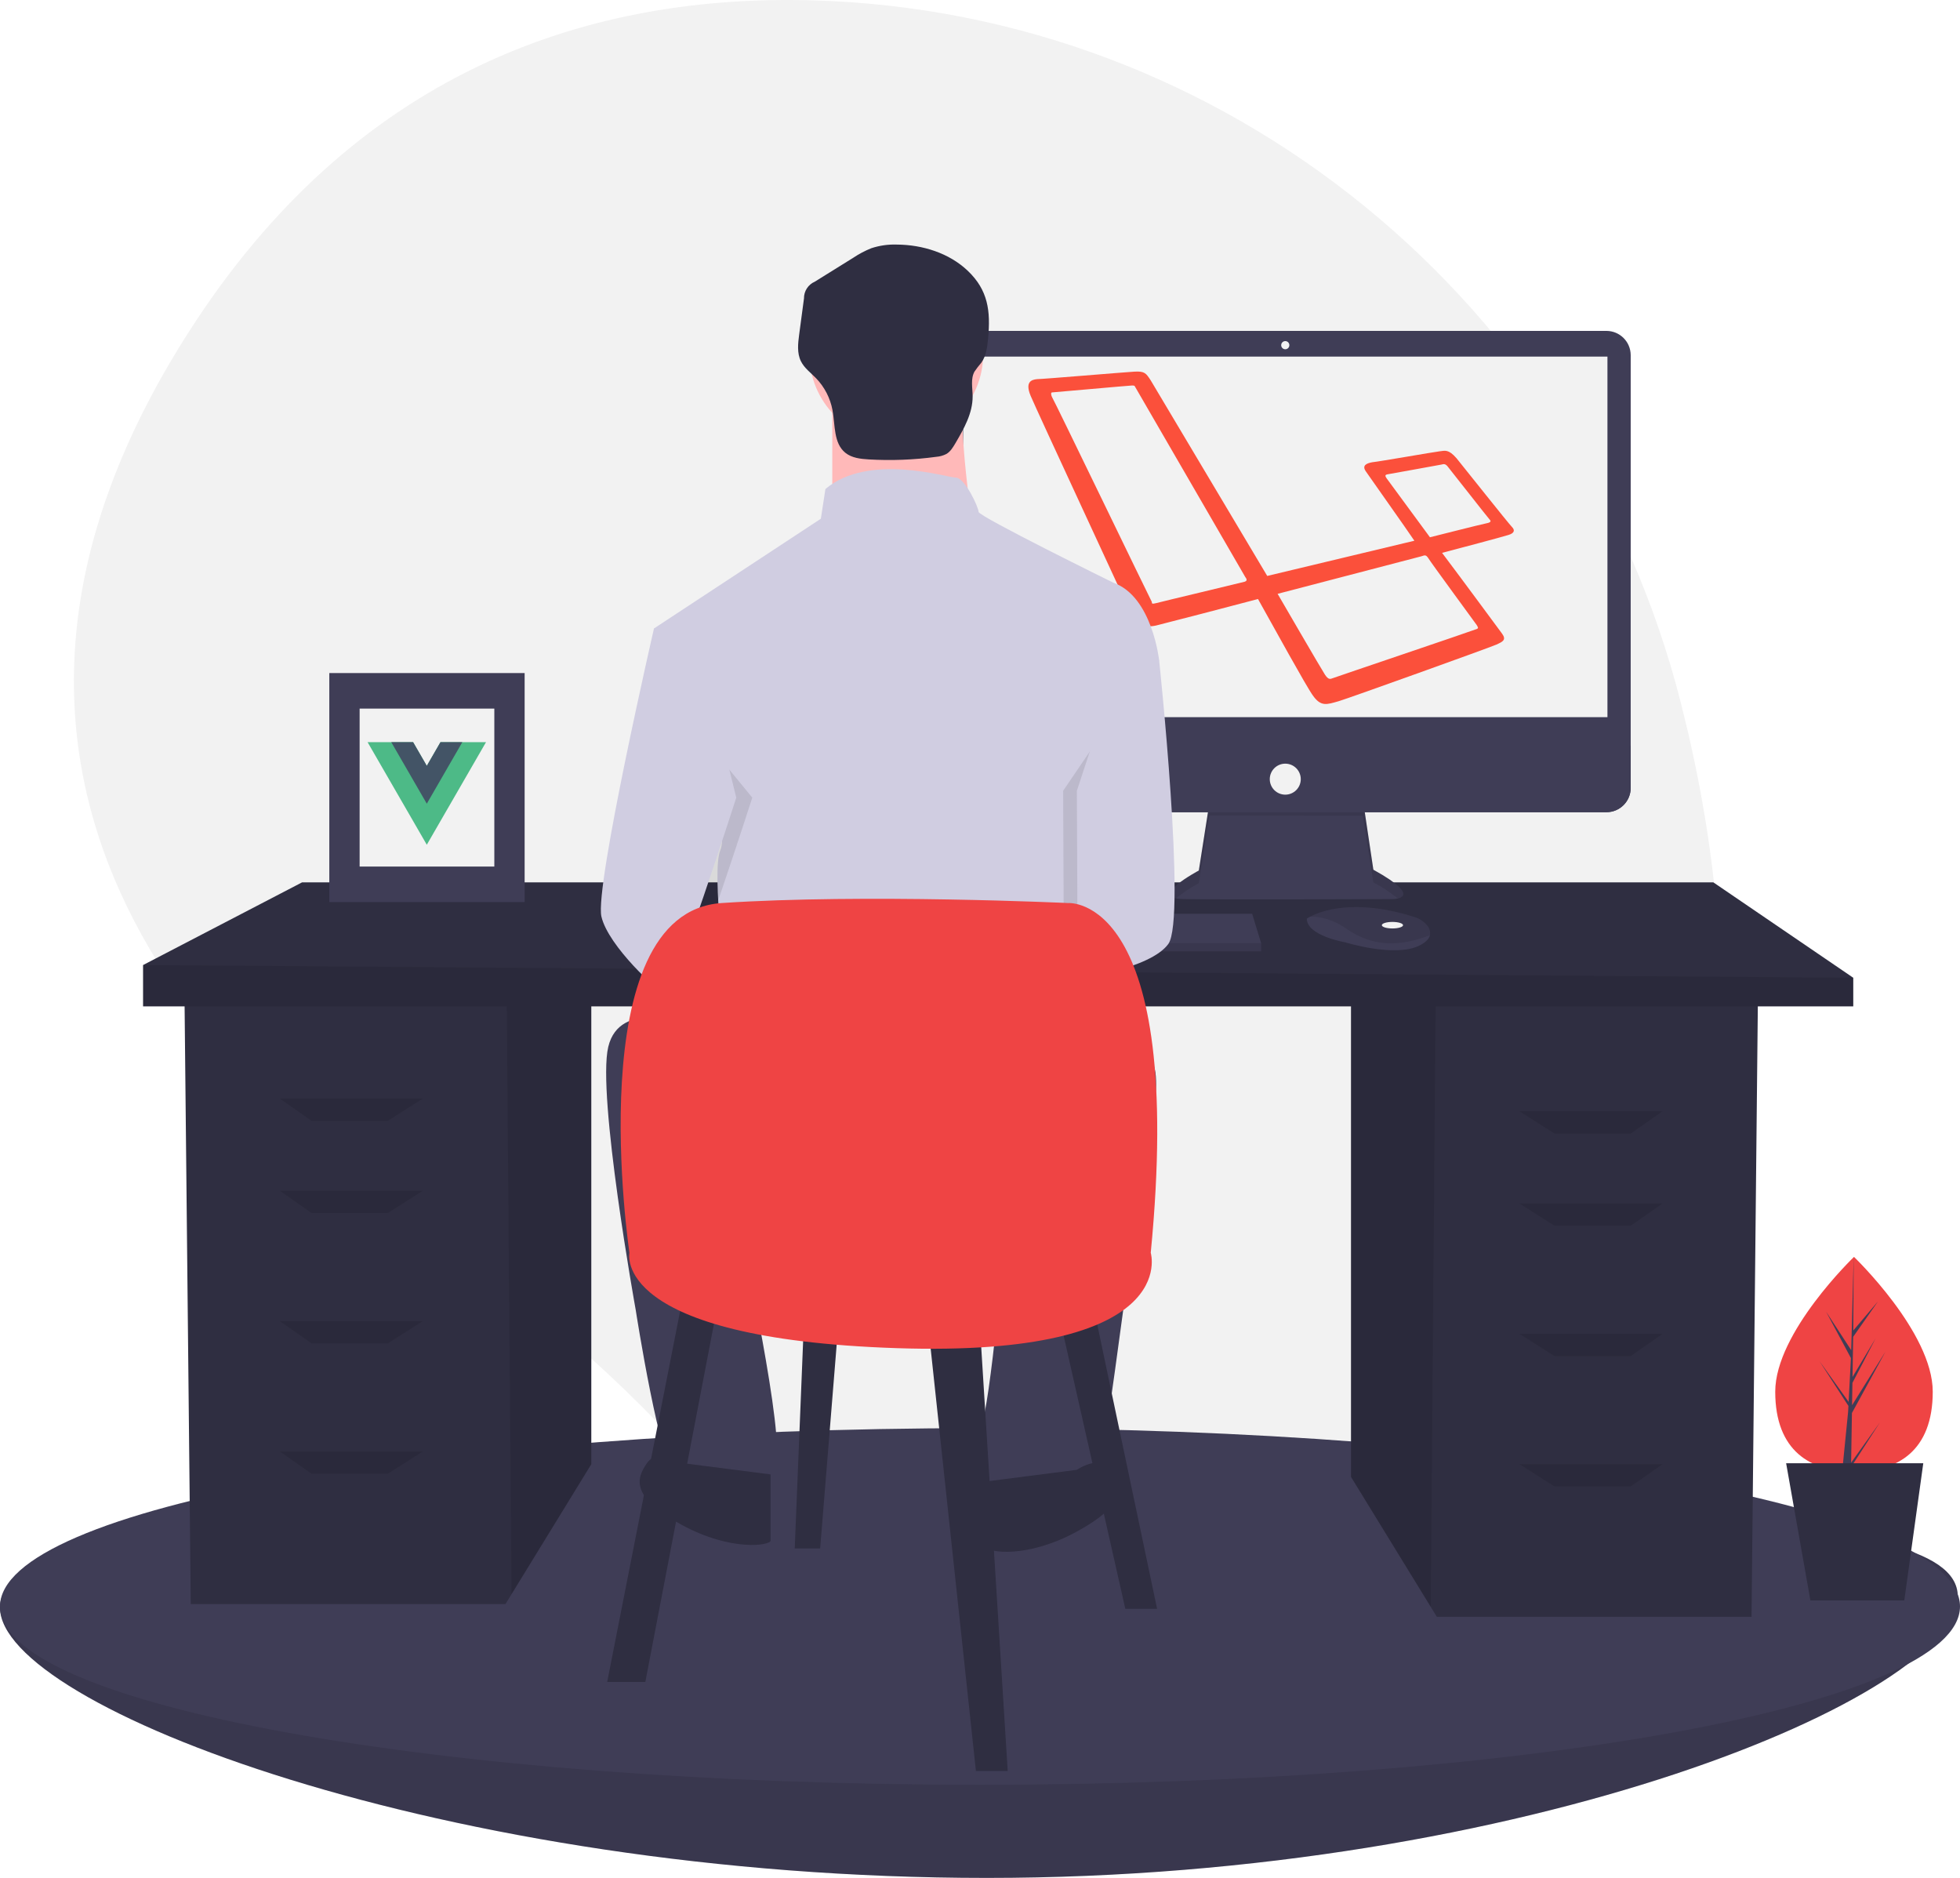
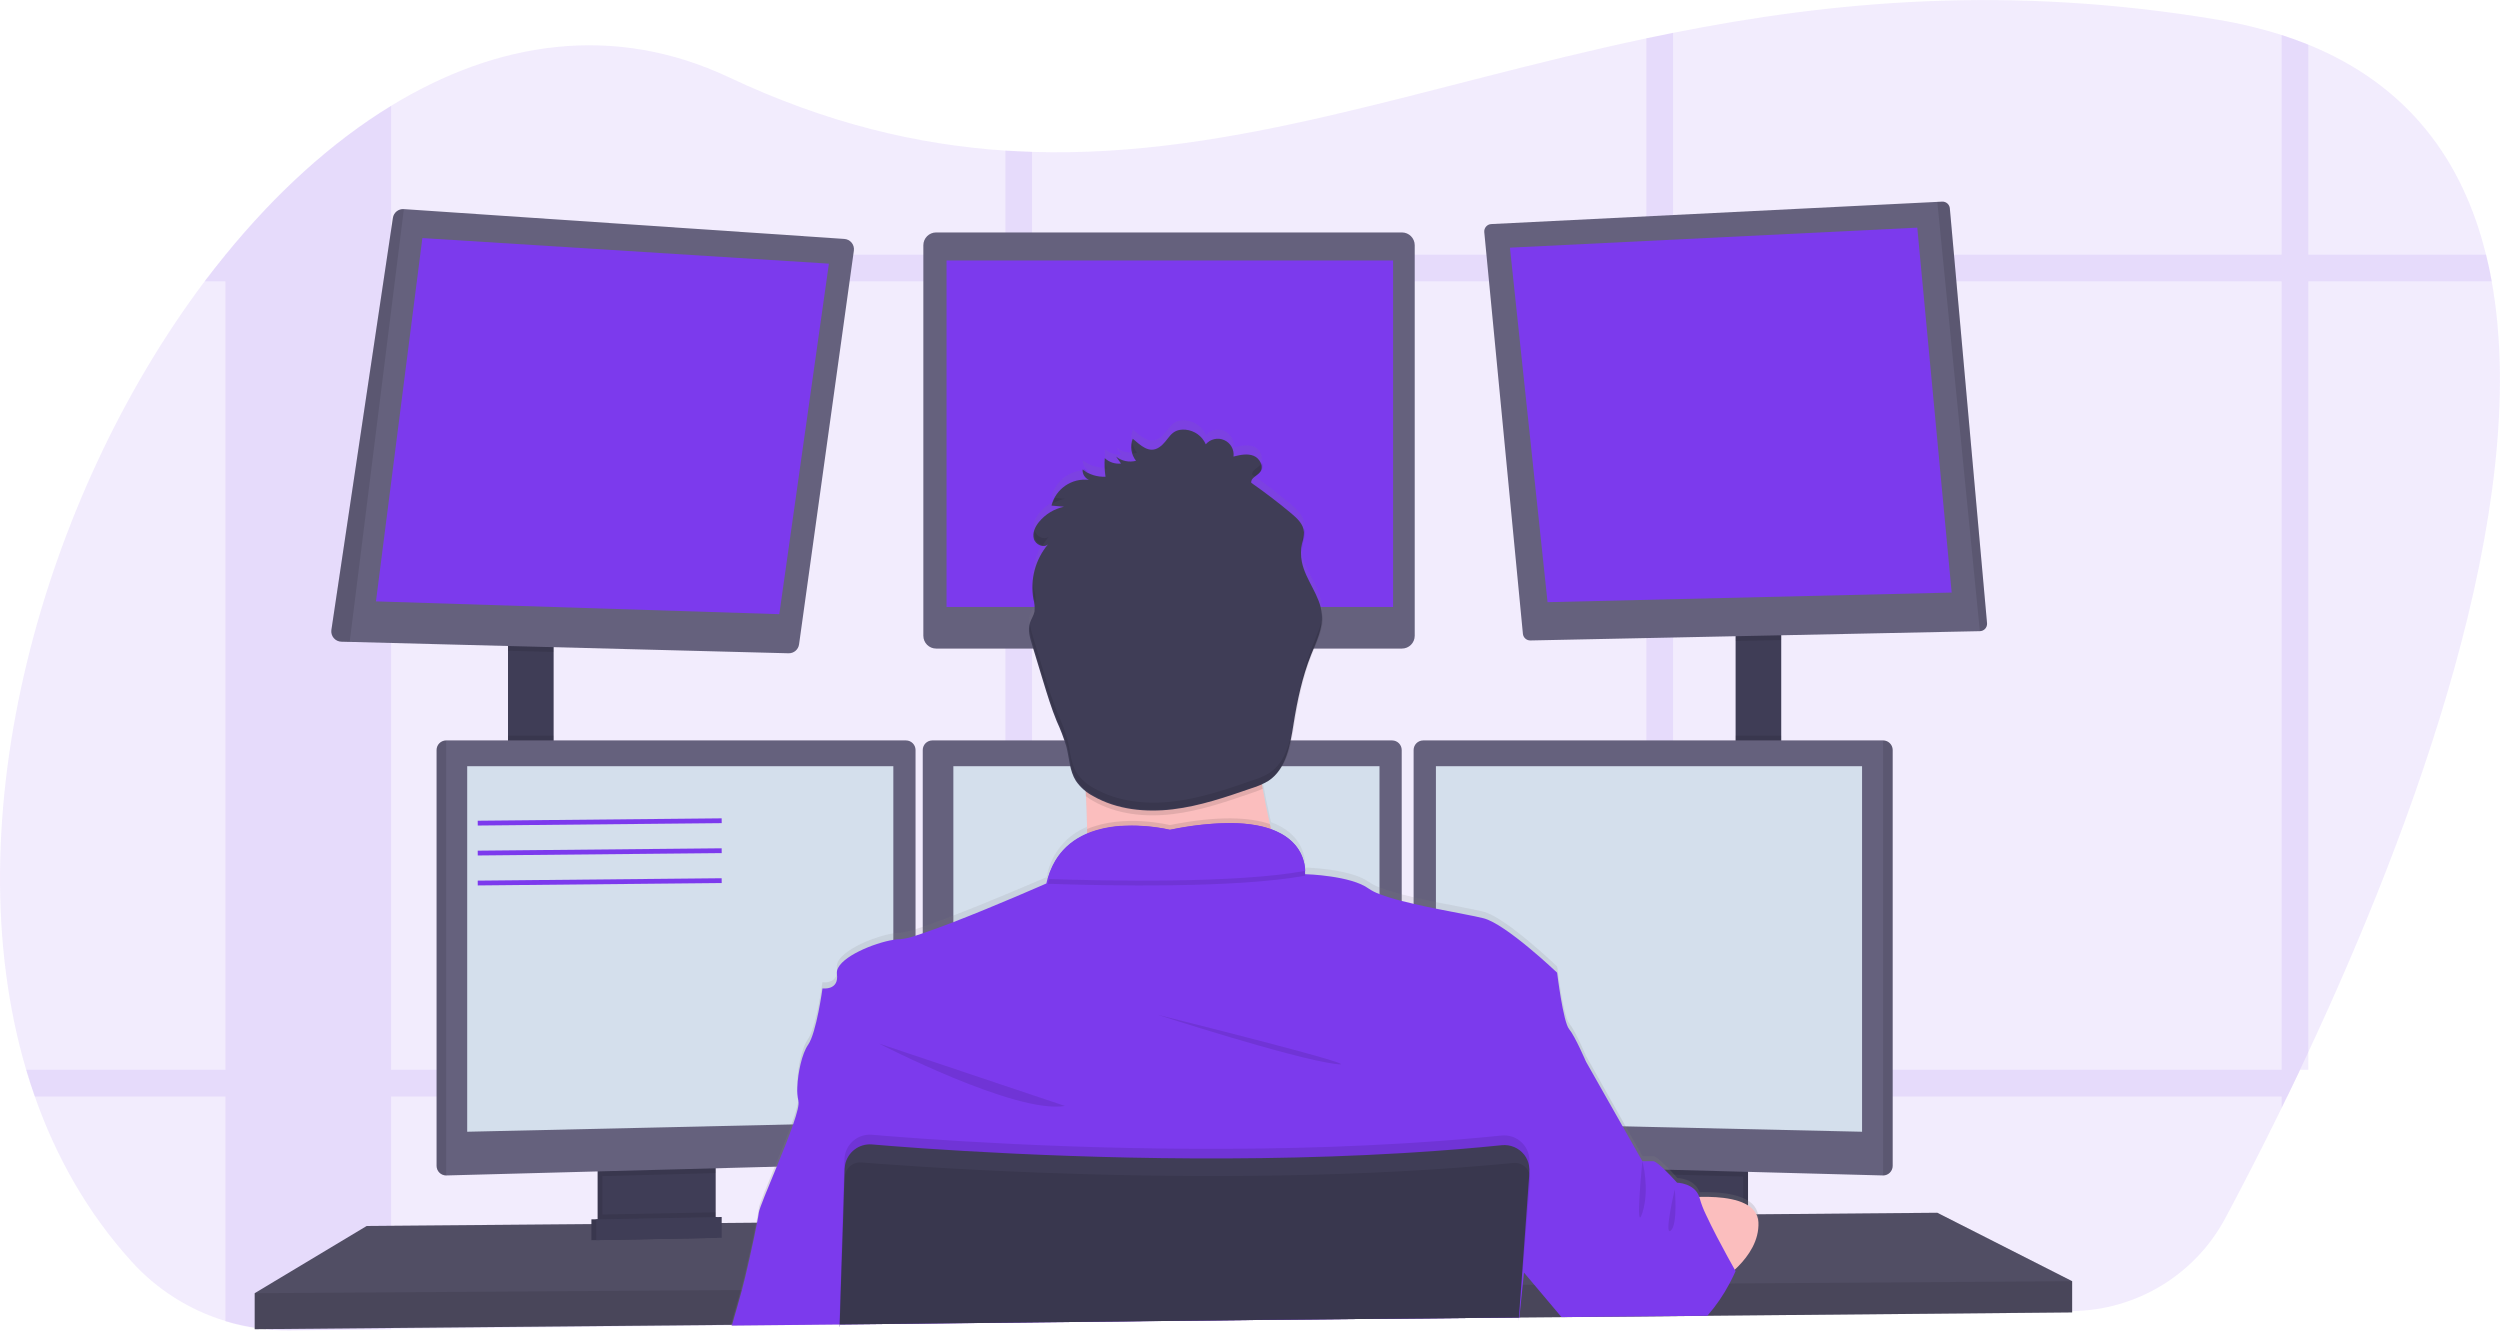
- <svg xmlns="http://www.w3.org/2000/svg" id="b33613f3-47b2-4fb7-9d5b-ca5c70d6619d" data-name="Layer 1" width="863" height="826.714" viewBox="0 0 863 826.714">
-   <path d="M908.585,346.03C863.668,169.408,708.468,41.912,526.296,36.799,429.988,34.095,328.644,66.036,254.859,177.81c-131.9,199.808,8.106,337.882,105.713,403.492a610.758,610.758,0,0,1,126.241,113.465c65.931,78.238,192.767,175.459,343.823,23.128C940.122,607.486,938.503,463.677,908.585,346.03Z" transform="translate(-168.5 -36.64287)" fill="#f2f2f2" />
-   <path d="M1030.5,739.357c0,43.354-189.189,124-427.5,124s-434.5-75.646-434.5-119,196.189-38,434.5-38S1030.5,696.003,1030.5,739.357Z" transform="translate(-168.5 -36.64287)" fill="#3f3d56" />
-   <path d="M1030.5,739.357c0,43.354-189.189,124-427.5,124s-434.5-75.646-434.5-119,196.189-38,434.5-38S1030.5,696.003,1030.5,739.357Z" transform="translate(-168.5 -36.64287)" opacity="0.1" />
-   <ellipse cx="431.5" cy="707.214" rx="431.5" ry="78.5" fill="#3f3d56" />
-   <polygon points="594.859 440.238 594.859 650.182 629.976 707.413 632.649 711.766 771.212 711.766 774.011 440.238 594.859 440.238" fill="#2f2e41" />
-   <polygon points="594.859 440.238 594.859 650.182 629.976 707.413 632.131 440.238 594.859 440.238" opacity="0.1" />
-   <polygon points="260.348 434.639 260.348 644.583 225.231 701.814 222.558 706.167 83.994 706.167 81.195 434.639 260.348 434.639" fill="#2f2e41" />
-   <polygon points="260.348 434.639 260.348 644.583 225.231 701.814 223.075 434.639 260.348 434.639" opacity="0.1" />
-   <polygon points="816 430.44 816 443.037 63 443.037 63 424.842 132.981 388.452 754.416 388.452 816 430.44" fill="#2f2e41" />
-   <polygon points="816 430.44 816 443.037 63 443.037 63 424.842 816 430.44" opacity="0.1" />
-   <polygon points="170.771 493.424 137.18 493.424 123.184 483.626 186.167 483.626 170.771 493.424" opacity="0.1" />
-   <polygon points="170.771 534.013 137.18 534.013 123.184 524.215 186.167 524.215 170.771 534.013" opacity="0.1" />
-   <polygon points="170.771 591.398 137.18 591.398 123.184 581.6 186.167 581.6 170.771 591.398" opacity="0.1" />
-   <polygon points="170.771 648.782 137.18 648.782 123.184 638.985 186.167 638.985 170.771 648.782" opacity="0.1" />
-   <polygon points="684.435 499.022 718.026 499.022 732.022 489.225 669.039 489.225 684.435 499.022" opacity="0.1" />
-   <polygon points="684.435 539.611 718.026 539.611 732.022 529.814 669.039 529.814 684.435 539.611" opacity="0.1" />
-   <polygon points="684.435 596.996 718.026 596.996 732.022 587.199 669.039 587.199 684.435 596.996" opacity="0.1" />
-   <polygon points="684.435 654.381 718.026 654.381 732.022 644.583 669.039 644.583 684.435 654.381" opacity="0.1" />
-   <path d="M701.016,390.069,696.347,419.877s-22.984,12.21-6.823,12.569,92.296,0,92.296,0,14.724,0-8.619-12.929l-4.669-31.244Z" transform="translate(-168.5 -36.64287)" fill="#3f3d56" />
-   <path d="M686.273,432.123a63.569,63.569,0,0,1,10.074-6.669l4.669-29.808,67.516.064,4.669,29.385a61.304,61.304,0,0,1,10.788,7.099c2.998-.684,6.274-3.226-10.788-12.676l-4.669-31.244-67.516,1.796L696.347,419.877S677.034,430.139,686.273,432.123Z" transform="translate(-168.5 -36.64287)" opacity="0.1" />
-   <rect x="413.824" y="145.672" width="304.18" height="211.885" rx="10.695" fill="#3f3d56" />
-   <rect x="424.059" y="156.984" width="283.71" height="158.734" fill="#f2f2f2" />
-   <circle cx="565.914" cy="151.957" r="1.796" fill="#f2f2f2" />
-   <path d="M886.505,364.931v18.574a10.693,10.693,0,0,1-10.695,10.695H593.019a10.693,10.693,0,0,1-10.695-10.695v-18.574Z" transform="translate(-168.5 -36.64287)" fill="#3f3d56" />
-   <circle cx="565.914" cy="343.012" r="6.823" fill="#f2f2f2" />
-   <polygon points="555.281 415.196 555.281 418.788 362.071 418.788 362.071 415.915 362.337 415.196 367.099 402.268 551.331 402.268 555.281 415.196" fill="#3f3d56" />
-   <path d="M798.135,448.323c-.352,1.505-1.681,3.092-4.683,4.593-10.774,5.387-32.681-1.437-32.681-1.437s-16.879-2.873-16.879-10.415a13.468,13.468,0,0,1,1.48-.88c4.53-2.396,19.548-8.31,46.178.25a11.106,11.106,0,0,1,5.062,3.317A5.296,5.296,0,0,1,798.135,448.323Z" transform="translate(-168.5 -36.64287)" fill="#3f3d56" />
-   <path d="M798.135,448.323c-13.187,5.053-24.941,5.43-37.004-2.948-6.084-4.223-11.611-5.268-15.758-5.189,4.53-2.396,19.548-8.31,46.178.25a11.106,11.106,0,0,1,5.062,3.317A5.296,5.296,0,0,1,798.135,448.323Z" transform="translate(-168.5 -36.64287)" opacity="0.1" />
-   <ellipse cx="613.101" cy="407.296" rx="4.669" ry="1.437" fill="#f2f2f2" />
-   <polygon points="555.281 415.196 555.281 418.788 362.071 418.788 362.071 415.915 362.337 415.196 555.281 415.196" opacity="0.1" />
-   <path d="M834.194,268.594c-1.524-1.524-21.087-26.169-24.39-30.234-3.557-4.065-5.081-3.303-7.368-3.049s-26.931,4.573-29.725,4.827c-2.795.508-4.573,1.524-2.795,4.065,1.524,2.287,17.784,25.152,21.341,30.488l-64.786,15.498-51.321-86.128c-2.033-3.049-2.541-4.065-7.114-3.811s-40.396,3.303-42.937,3.303c-2.541.254-5.335,1.27-2.795,7.368s43.191,93.496,44.207,96.036,4.065,6.606,10.925,5.081c7.114-1.778,31.504-8.13,44.969-11.687,7.114,12.703,21.341,38.618,24.136,42.429,3.557,5.081,6.098,4.065,11.433,2.541,4.319-1.27,66.565-23.628,69.359-24.898s4.573-2.033,2.541-4.827c-1.524-2.033-17.784-24.136-26.423-35.569,5.843-1.524,26.931-7.114,29.217-7.876,2.541-.762,3.049-2.033,1.524-3.557ZM716.562,292.73c-.762.254-37.093,8.892-38.872,9.4-2.033.508-2.033.254-2.033-.508-.508-.762-43.191-89.176-43.953-90.193-.508-1.016-.508-2.033,0-2.033s34.299-3.049,35.315-3.049c1.27,0,1.016.254,1.524,1.016,0,0,47.51,82.063,48.272,83.333,1.016,1.27.508,1.778-.254,2.033Zm102.134,19.055c.508,1.016,1.27,1.524-.762,2.033-1.778.762-61.229,20.833-62.5,21.341s-2.033.762-3.557-1.524-20.833-35.569-20.833-35.569l63.262-16.514c1.524-.508,2.033-.762,3.049.762,1.016,1.778,20.833,28.709,21.341,29.471Zm4.065-44.715c-1.524.254-24.644,6.098-24.644,6.098l-19.055-25.915c-.508-.762-1.016-1.524.254-1.778s22.866-4.065,23.882-4.319,1.778-.508,3.049,1.27c1.27,1.524,17.53,22.358,18.293,23.12s-.254,1.27-1.778,1.524Z" transform="translate(-168.5 -36.64287)" fill="#fb503b" />
-   <circle cx="394.639" cy="155.895" r="38.247" fill="#ffb9b9" />
-   <path d="M534.957,211.661v60.389h62.402s-8.052-50.325-4.026-65.422Z" transform="translate(-168.5 -36.64287)" fill="#ffb9b9" />
-   <path d="M658.756,293.187s-59.383-29.188-59.383-31.201-6.039-15.097-10.065-15.097-38.247-11.071-57.37,5.032l-2.013,13.084-73.474,48.312,20.13,73.474s13.084,14.091,9.058,24.156,3.019,61.396,3.019,61.396l158.019-5.032V398.868s5.032-16.104,8.052-21.136,0-20.13,0-20.13l24.156-30.195S675.866,299.225,658.756,293.187Z" transform="translate(-168.5 -36.64287)" fill="#d0cde1" />
-   <path d="M458.967,337.975l4.529-24.659S437.328,427.05,440.347,440.134s25.162,33.214,28.182,34.221,31.201-86.558,31.201-86.558Z" transform="translate(-168.5 -36.64287)" opacity="0.1" />
-   <path d="M473.561,310.297l-17.11,3.019S430.282,427.05,433.302,440.134s25.162,33.214,28.182,34.221,31.201-86.558,31.201-86.558Z" transform="translate(-168.5 -36.64287)" fill="#d0cde1" />
-   <path d="M664.291,344.014l8.555-16.607s12.078,113.734,4.026,124.805-39.903,15.214-39.903,15.214l-.357-82.649Z" transform="translate(-168.5 -36.64287)" opacity="0.1" />
-   <path d="M665.801,314.323l13.084,13.084s12.078,113.734,4.026,124.805-39.903,15.214-39.903,15.214l-.357-82.649Z" transform="translate(-168.5 -36.64287)" fill="#d0cde1" />
-   <path d="M470.542,487.439s-29.188-11.071-34.221,10.065S448.399,613.251,448.399,613.251s11.071,71.461,18.117,73.474,38.247,3.019,43.279-6.039-15.097-101.656-15.097-101.656l116.753-2.013s-7.045,80.519-11.071,87.565-4.026,31.201,0,31.201,48.312-2.013,51.331-8.052,20.13-141.915,20.13-141.915,14.091-47.305-2.013-44.286S470.542,487.439,470.542,487.439Z" transform="translate(-168.5 -36.64287)" fill="#3f3d56" />
-   <path d="M642.652,683.705s10.065-7.045,15.097,0,7.045,15.097-15.097,27.175-39.253,9.058-39.253,7.045V688.738Z" transform="translate(-168.5 -36.64287)" fill="#2f2e41" />
-   <path d="M468.529,680.686s-10.065-7.045-15.097,0S446.386,695.783,468.529,707.861s39.253,9.058,39.253,7.045V685.718Z" transform="translate(-168.5 -36.64287)" fill="#2f2e41" />
-   <path d="M563.387,144.312a32.348,32.348,0,0,0-11.234,1.601,43.428,43.428,0,0,0-8.003,4.234L527.265,160.648a7.908,7.908,0,0,0-4.766,7.37l-2.11,15.802c-.532,3.988-1.023,8.252.762,11.858,1.49,3.009,4.331,5.069,6.668,7.48a27.456,27.456,0,0,1,7.236,14.061c1.208,6.598.435,14.543,5.656,18.753,2.827,2.28,6.68,2.711,10.306,2.923a153.786,153.786,0,0,0,29.701-1.143,11.819,11.819,0,0,0,4.487-1.257c1.775-1.05,2.892-2.903,3.937-4.681,3.771-6.42,7.657-13.249,7.616-20.694-.02-3.683-.963-7.639.806-10.87a42.497,42.497,0,0,1,3.038-3.945c2.19-3.077,2.616-7.03,2.973-10.79,1.14-12.009-.052-21.147-8.902-29.606C586.41,148.011,574.654,144.385,563.387,144.312Z" transform="translate(-168.5 -36.64287)" fill="#2f2e41" />
-   <polygon points="300.937 569.703 267.346 740.458 284.141 740.458 316.333 572.503 300.937 569.703" fill="#2f2e41" />
-   <polygon points="408.708 583.7 429.703 779.648 443.699 779.648 431.102 578.101 408.708 583.7" fill="#2f2e41" />
-   <polygon points="466.093 578.101 495.485 708.267 509.481 708.267 481.489 575.302 466.093 578.101" fill="#2f2e41" />
-   <polygon points="354.123 578.101 349.924 681.674 361.121 681.674 369.519 578.101 354.123 578.101" fill="#2f2e41" />
-   <path d="M445.643,588.151s-22.394-149.76,40.589-153.959,152.559,0,152.559,0,51.786-4.199,36.39,153.959c0,0,13.996,46.188-111.97,41.989S445.643,588.151,445.643,588.151Z" transform="translate(-168.5 -36.64287)" fill="#ef4444" />
-   <path d="M1019.5,649.308c0,26.115-15.525,35.234-34.676,35.234s-34.676-9.118-34.676-35.234,34.676-59.338,34.676-59.338S1019.5,623.193,1019.5,649.308Z" transform="translate(-168.5 -36.64287)" fill="#ef4444" />
-   <polygon points="815.416 622.048 830.195 595.009 815.471 618.619 815.631 608.792 825.817 589.229 815.673 606.191 815.96 588.516 826.868 572.942 816.005 585.737 816.185 553.327 815.106 594.394 804.06 577.487 814.972 597.859 813.939 617.599 813.908 617.075 801.123 599.212 813.869 618.926 813.74 621.395 813.717 621.432 813.728 621.635 811.106 647.977 814.609 647.977 815.029 645.849 827.744 626.182 815.06 643.904 815.416 622.048" fill="#3f3d56" />
-   <polygon points="838.47 704.549 797.129 704.549 786.445 644.163 846.831 644.163 838.47 704.549" fill="#2f2e41" />
-   <rect x="145" y="296.3" width="86" height="100.828" fill="#3f3d56" />
-   <rect x="158.345" y="311.946" width="59.31" height="69.536" fill="#f2f2f2" />
-   <path d="M362.444,363.357l-6.023,10.431-6.023-10.431H330.343l26.079,45.17L382.5,363.357Z" transform="translate(-168.5 -36.64287)" fill="#4dba87" />
-   <path d="M362.444,363.357l-6.023,10.431-6.023-10.431H340.774l15.647,27.101,15.647-27.101Z" transform="translate(-168.5 -36.64287)" fill="#435466" />
+ <svg xmlns="http://www.w3.org/2000/svg" id="59725d3d-bdd8-4af0-9b66-49b8d09410bc" data-name="Layer 1" width="1041.32" height="554.17" viewBox="0 0 1041.32 554.17">
+   <defs>
+     <linearGradient id="dff037aa-d578-4bab-81e7-399360663117" x1="597.75" y1="725.44" x2="597.75" y2="347.69" gradientUnits="userSpaceOnUse">
+       <stop offset="0" stop-color="gray" stop-opacity="0.25" />
+       <stop offset="0.54" stop-color="gray" stop-opacity="0.12" />
+       <stop offset="1" stop-color="gray" stop-opacity="0.1" />
+     </linearGradient>
+   </defs>
+   <path d="M1040.82,611.12q-1.74,3.75-3.47,7.4-2.7,5.67-5.33,11.12c-.78,1.61-1.56,3.19-2.32,4.77-8.6,17.57-16.63,33.11-23.45,45.89A73.21,73.21,0,0,1,942.44,719l-151.65,1.65h-1.6l-13,.14-11.12.12-34.1.37-1.38,0-17.36.19h-.53l-107,1.16-95.51,1-11.11.12-69,.75H429l-44.75.48h-.48l-141.5,1.53-42.33.46a88.07,88.07,0,0,1-26.67-3.82,86.39,86.39,0,0,1-39.09-24.75C116,678.37,102.75,655,93.85,629.64q-1.93-5.49-3.6-11.12C59.44,514.37,97,380,164.6,290.08q4.25-5.64,8.64-11l.07-.08c20.79-25.52,44.1-46.84,68.93-62,44-26.91,92.75-34.49,140.7-11.9,40.57,19.12,78.45,28.11,115.17,30.55,3.71.24,7.42.42,11.11.53,84.23,2.65,163.17-27.7,255.87-47.29,3.69-.78,7.39-1.55,11.12-2.28,66.13-13.16,139.49-20.1,226.73-5.51a189.09,189.09,0,0,1,26.76,6.4q5.77,1.86,11.12,4c41.64,16.94,64.35,48.24,74,87.46q1.37,5.46,2.37,11.11C1134.3,384.41,1084.19,518.23,1040.82,611.12Z" transform="translate(-79.34 -172.91)" fill="#7c3aed" opacity="0.1" />
+   <g opacity="0.1">
+     <path d="M242.24,217V726.62l-42.33.46a88.07,88.07,0,0,1-26.67-3.82V279h.07C194.1,253.45,217.41,232.13,242.24,217Z" transform="translate(-79.34 -172.91)" fill="#7c3aed" />
+     <path d="M1117.24,290.08H164.6q4.25-5.64,8.64-11V279h941.63Q1116.24,284.43,1117.24,290.08Z" transform="translate(-79.34 -172.91)" fill="#7c3aed" />
+     <path d="M1040.82,191.51v427h-3.47q-2.7,5.67-5.33,11.12c-.78,1.61-1.56,3.19-2.32,4.77V187.47Q1035.47,189.33,1040.82,191.51Z" transform="translate(-79.34 -172.91)" fill="#7c3aed" />
+     <path d="M776.21,186.58V720.83l-11.12.12V188.86C768.78,188.08,772.48,187.31,776.21,186.58Z" transform="translate(-79.34 -172.91)" fill="#7c3aed" />
+     <path d="M509.22,236.15V723.73l-11.11.12V235.62C501.82,235.86,505.53,236,509.22,236.15Z" transform="translate(-79.34 -172.91)" fill="#7c3aed" />
+     <path d="M1037.35,618.52q-2.7,5.67-5.33,11.12H93.85q-1.93-5.49-3.6-11.12Z" transform="translate(-79.34 -172.91)" fill="#7c3aed" />
+   </g>
+   <rect x="211.6" y="265.83" width="19" height="57.66" fill="#3f3d56" />
+   <rect x="722.93" y="262.83" width="19" height="61" fill="#3f3d56" />
+   <polygon points="863.1 533.65 863.1 546.65 711.18 548.05 709.56 548.08 651.82 548.61 650.44 548.63 632.89 548.78 632.37 548.78 525.39 549.77 349.78 551.4 349.63 551.4 304.98 551.82 304.5 551.83 106.1 553.65 106.1 538.65 152.75 510.65 246.35 509.87 248.35 509.86 249.01 509.85 251.01 509.82 295.95 509.45 297.96 509.44 298.6 509.43 300.6 509.42 315.01 509.3 315.39 509.29 350.94 508.99 351.23 508.99 628.63 506.65 635.42 506.6 636.1 506.6 641.28 506.55 678.93 506.24 680.93 506.21 682.78 506.19 683.74 506.19 695.45 506.1 697.77 506.07 700.88 506.05 710.63 505.96 726.1 505.83 728.1 505.81 731.58 505.79 732.23 505.79 806.94 505.15 863.1 533.65" fill="#65617d" />
+   <polygon points="863.1 533.65 863.1 546.65 711.18 548.05 709.56 548.08 651.82 548.61 650.44 548.63 632.89 548.78 632.37 548.78 525.39 549.77 349.78 551.4 349.63 551.4 304.98 551.82 304.5 551.83 106.1 553.65 106.1 538.65 152.75 510.65 246.35 509.87 248.35 509.86 249.01 509.85 251.01 509.82 295.95 509.45 297.96 509.44 298.6 509.43 300.6 509.42 315.01 509.3 315.39 509.29 350.94 508.99 351.23 508.99 628.63 506.65 635.42 506.6 636.1 506.6 641.28 506.55 678.93 506.24 680.93 506.21 682.78 506.19 683.74 506.19 695.45 506.1 697.77 506.07 700.88 506.05 710.63 505.96 726.1 505.83 728.1 505.81 731.58 505.79 732.23 505.79 806.94 505.15 863.1 533.65" opacity="0.2" />
+   <path d="M375.44,656.57v24.49a6.13,6.13,0,0,1-3.5,5.54,6,6,0,0,1-2.5.6l-34.9.74a6,6,0,0,1-2.7-.57,6.12,6.12,0,0,1-3.57-5.57V656.57Z" transform="translate(-79.34 -172.91)" fill="#3f3d56" />
+   <path d="M375.44,656.57v24.49a6.13,6.13,0,0,1-3.5,5.54,6,6,0,0,1-2.5.6l-34.9.74a6,6,0,0,1-2.7-.57,6.12,6.12,0,0,1-3.57-5.57V656.57Z" transform="translate(-79.34 -172.91)" opacity="0.1" />
+   <path d="M377.44,656.57v24.49a6.13,6.13,0,0,1-3.5,5.54,6,6,0,0,1-2.5.6l-34.9.74a6,6,0,0,1-2.7-.57,6.12,6.12,0,0,1-3.57-5.57V656.57Z" transform="translate(-79.34 -172.91)" fill="#3f3d56" />
+   <rect x="680.93" y="483.66" width="47.17" height="31.5" fill="#3f3d56" />
+   <rect x="680.93" y="483.66" width="47.17" height="31.5" opacity="0.1" />
+   <rect x="678.93" y="483.66" width="47.17" height="31.5" fill="#3f3d56" />
+   <polygon points="230.6 265.82 230.6 271.55 211.6 271.06 211.6 265.82 230.6 265.82" opacity="0.1" />
+   <path d="M435,277.31l-22.83,164a4.3,4.3,0,0,1-4.37,3.71L225,440.28l-3.47-.09a4.3,4.3,0,0,1-4.16-4.87L243,263.64a4.3,4.3,0,0,1,4.54-3.63L431,272.43A4.29,4.29,0,0,1,435,277.31Z" transform="translate(-79.34 -172.91)" fill="#65617d" />
+   <polygon points="175.93 99.16 156.6 250.49 324.6 255.82 345.26 109.82 175.93 99.16" fill="#7c3aed" />
+   <rect x="384.6" y="96.82" width="204.67" height="173.33" rx="5.33" ry="5.33" fill="#65617d" />
+   <rect x="394.26" y="108.49" width="186" height="144.33" fill="#7c3aed" />
+   <polygon points="741.93 262.82 741.93 266.61 722.93 267 722.93 262.82 741.93 262.82" opacity="0.1" />
+   <path d="M907,432.53a3.08,3.08,0,0,1-3,3.28L716.8,439.68a3.08,3.08,0,0,1-3.13-2.79L697.58,269.61a3.08,3.08,0,0,1,2.92-3.37L886.28,257l2-.1a3.07,3.07,0,0,1,3.22,2.8Z" transform="translate(-79.34 -172.91)" fill="#65617d" />
+   <polygon points="628.93 103.16 798.6 94.82 812.93 246.82 644.6 250.82 628.93 103.16" fill="#7c3aed" />
+   <path d="M907,432.53a3.08,3.08,0,0,1-3,3.28L886.28,257l2-.1a3.07,3.07,0,0,1,3.22,2.8Z" transform="translate(-79.34 -172.91)" opacity="0.1" />
+   <path d="M247.57,260,225,440.28l-3.47-.09a4.3,4.3,0,0,1-4.16-4.87L243,263.64A4.3,4.3,0,0,1,247.57,260Z" transform="translate(-79.34 -172.91)" opacity="0.1" />
+   <rect x="211.6" y="306.41" width="19" height="17.08" opacity="0.1" />
+   <polygon points="298.1 483.65 298.1 488.62 250.93 489.88 250.93 483.65 298.1 483.65" opacity="0.1" />
+   <path d="M460.69,485.27v168.2a4,4,0,0,1-3.85,3.95l-191.65,5.1h-.05a4,4,0,0,1-3.95-3.95V485.27a4,4,0,0,1,3.95-3.95h191.6A4,4,0,0,1,460.69,485.27Z" transform="translate(-79.34 -172.91)" fill="#65617d" />
+   <path d="M265.19,481.32v181.2h-.05a4,4,0,0,1-3.95-3.95V485.27a4,4,0,0,1,3.95-3.95Z" transform="translate(-79.34 -172.91)" opacity="0.1" />
+   <polygon points="194.6 319.15 372.1 319.15 372.1 467.4 194.6 471.4 194.6 319.15" fill="#d4dfec" />
+   <rect x="722.93" y="306.41" width="19" height="17.42" opacity="0.1" />
+   <polygon points="726.1 483.65 726.1 490.06 678.93 488.8 678.93 483.65 726.1 483.65" opacity="0.1" />
+   <path d="M867.69,485.27v173.3a4,4,0,0,1-4,3.95h0L672,657.42a4,4,0,0,1-3.85-3.95V485.27a4,4,0,0,1,3.95-3.95h191.6A4,4,0,0,1,867.69,485.27Z" transform="translate(-79.34 -172.91)" fill="#65617d" />
+   <path d="M867.69,485.27v173.3a4,4,0,0,1-4,3.95h0V481.32h0A4,4,0,0,1,867.69,485.27Z" transform="translate(-79.34 -172.91)" opacity="0.1" />
+   <polygon points="775.6 319.15 598.1 319.15 598.1 467.4 775.6 471.4 775.6 319.15" fill="#d4dfec" />
+   <path d="M663.19,485.27v168.2a4,4,0,0,1-3.85,3.95l-191.65,5.1h0a4,4,0,0,1-4-3.95V485.27a4,4,0,0,1,3.95-3.95h191.6A4,4,0,0,1,663.19,485.27Z" transform="translate(-79.34 -172.91)" fill="#65617d" />
+   <polygon points="397.1 319.15 574.6 319.15 574.6 467.4 397.1 471.4 397.1 319.15" fill="#d4dfec" />
+   <polygon points="863.1 533.65 863.1 546.65 711.18 548.05 709.56 548.08 651.82 548.61 650.44 548.63 632.89 548.78 632.37 548.78 525.39 549.77 349.78 551.4 349.63 551.4 304.98 551.82 304.5 551.83 106.1 553.65 106.1 538.65 308.61 537.32 309.09 537.32 350.08 537.04 350.27 537.04 633.35 535.17 633.64 535.17 633.81 535.16 634.28 535.16 639.07 535.13 640.53 535.13 715.02 534.63 719.42 534.61 720.4 534.6 863.1 533.65" opacity="0.1" />
+   <circle cx="487.26" cy="272.16" r="51.33" fill="#fbbebe" />
+   <path d="M383.74,725.09c0-.11.06-.23.1-.35,1-3.59,2.78-9.66,4.11-14.51.17-.6.33-1.19.48-1.75,1.47-5.47,4.33-18.28,5.92-26.27.56-2.81,1-5,1.09-6.1.2-1.69,3.21-8.92,6.62-17.23,2.39-5.84,5-12.22,6.91-17.6a61.38,61.38,0,0,0,2.93-9.85,5.1,5.1,0,0,0,0-2.13,14.69,14.69,0,0,1-.48-3.5v0c-.23-6.2,1.62-16,4.48-20.11,3.5-5,6-23.66,6-23.66s5.18.75,6-3.53a6.15,6.15,0,0,0,.1-1.4,7.41,7.41,0,0,0-.09-1.11c-.89-6.24,14.72-12.88,23.5-14.31a19.67,19.67,0,0,1,3-.28,27.24,27.24,0,0,0,6.25-1.44q1.4-.43,3-1c3.68-1.24,8.08-2.88,12.75-4.68,17.56-6.81,38.82-16,38.82-16,.15-.71.32-1.39.51-2.06a27.71,27.71,0,0,1,16.35-18.93h0c0-.66,0-1.33,0-2,0-3.45-.15-7-.3-10.54,0-.69-.06-1.38-.1-2.07,0-.2,0-.41,0-.61s0-.35,0-.52c0-.7-.07-1.4-.11-2.09l-.18-.14a16.41,16.41,0,0,1-3.9-4.2,15.27,15.27,0,0,1-1.42-3c-1.25-3.39-1.54-7.17-2.38-10.75l-.18-.74a84,84,0,0,0-4-10.58c-2.21-5.42-3.91-11-5.6-16.65q-1.54-5.13-3.11-10.28l-1.58-5.24c-.3-1-.6-2-.83-3v0a13.27,13.27,0,0,1-.26-1.4,0,0,0,0,1,0,0,10,10,0,0,1,.24-4.61,32.09,32.09,0,0,1,1.32-3,7.87,7.87,0,0,0,.5-1.38v0a3,3,0,0,0,.08-.32,5.65,5.65,0,0,0,.11-1.08,18.46,18.46,0,0,0-.52-3.89.07.07,0,0,1,0-.05,2.56,2.56,0,0,0-.05-.27,25.48,25.48,0,0,1-.36-3,28.45,28.45,0,0,1,3.47-15.57l.19-.36a25.22,25.22,0,0,1,1.84-2.78h0c.31-.42.63-.82,1-1.22-1.4,1.34-3.7.75-5-.69a3.61,3.61,0,0,1-.55-.75,3.81,3.81,0,0,1-.23-.45c-.05-.12-.09-.25-.13-.38-.7-2.45.52-5.06,2.12-7.05a18.49,18.49,0,0,1,5.74-4.7h0a3.84,3.84,0,0,1,.4-.21,17.12,17.12,0,0,1,2.64-1.06h0a15.06,15.06,0,0,1,1.63-.44l-3.71-.34-1.5-.14a14.49,14.49,0,0,1,13-10.91h1.08a11.73,11.73,0,0,1,1.57.13,4.44,4.44,0,0,1-2.65-4.33,14.41,14.41,0,0,0,9.19,3.06h.38a30,30,0,0,1-.34-3.27h0a0,0,0,0,1,0,0,0,0,0,0,1,0,0,33.19,33.19,0,0,1,0-4.46,8.44,8.44,0,0,0,6.78,2.26l-2.08-2.9a9.49,9.49,0,0,0,6.56,2.05l.48-.05a7,7,0,0,0,1.19-.23l.09,0c-.19-.24-.36-.49-.53-.75l-.06-.12a9.67,9.67,0,0,1-1-2.09,6.59,6.59,0,0,1-.24-.87h0a8.75,8.75,0,0,1,.45-5.45c3.23,2.7,6.77,6.39,11,3.6s4.37-7.91,11-7.39a10.2,10.2,0,0,1,8.41,6.12,6.75,6.75,0,0,1,7.67-1.75,6.85,6.85,0,0,1,3.88,6.89c2.75-.69,5.71-1.37,8.35-.33s4.34,4.41,2.84,6.66a1.43,1.43,0,0,1-.14.2c-1.23,1.59-3.95,2.46-3.66,4.46l.42.3,1.3.94a.05.05,0,0,1,0,0q7.65,5.52,14.9,11.6c2.48,2.08,5.12,4.58,5.29,7.83a8.64,8.64,0,0,1-.24,2.37h0c-.16.78-.38,1.56-.55,2.34a19.51,19.51,0,0,0-.34,6.05h0c.07.59.16,1.17.27,1.76,1.53,7.73,7.71,14.11,8.32,22l0,.56a17.78,17.78,0,0,1-.07,2.53c-.46,4.8-2.68,9.41-4.48,14-.11.28-.22.56-.32.84-3.47,9-5.47,18.59-7,28.16a100.26,100.26,0,0,1-2,10.09A26.73,26.73,0,0,1,611,492.07a16.22,16.22,0,0,1-3.36,3,18.67,18.67,0,0,1-2.65,1.41s0,0,0,.06c.11.61.2,1.22.31,1.83.06.32.11.64.17,1h0a.14.14,0,0,0,0,.06c.84,4.73,1.8,9.36,2.81,13.76l.51,2.19c12.6,4.55,14.09,13.87,14.18,17.44a9.64,9.64,0,0,1,0,1.43s19,.5,26.5,6a20.34,20.34,0,0,0,4.51,2.3,83,83,0,0,0,9.25,2.89c1.61.42,3.29.83,5,1.23,3,.69,6.18,1.36,9.25,2,8.19,1.65,15.9,3,19.81,4,9.33,2.36,30.67,22.82,30.67,22.82s2.5,20.64,5,23.65,7,13.59,7,13.59l16.54,29.41,7,12.37h4.5c.62,0,1.84.88,3.21,2.1,1.19,1.06,2.51,2.38,3.67,3.58l1.92,2.05,1.2,1.33s7.27.18,9.24,5.93c5.92-.17,13.19.22,18.28,2.5a14.14,14.14,0,0,1,2,1.08,8.68,8.68,0,0,1,4.13,5.66,8.34,8.34,0,0,1,.18,1.44c0,.57,0,1.14,0,1.7-.36,7.57-5.29,13.87-9.82,18.11l.32.57s-.15.36-.44,1c-.08.19-.18.4-.29.64h0c-.59,1.26-1.53,3.15-2.76,5.36a63.31,63.31,0,0,1-9.57,13.17l-.29.3-57.74.53-.17-.2L719.87,708l-5.57-6.64-.17-.21-.16,1.59-.54,5.3-1.3,12.81-.07.64,0,.17-.15,1.48.11-1.48h-.29l-107,1L429.11,724.6l0,.84h-.14l0-.84-44.75.48Z" transform="translate(-79.34 -172.91)" fill="url(#dff037aa-d578-4bab-81e7-399360663117)" />
+   <path d="M617.94,550.07s-99.5,12-90,0c3.44-4.34,4.39-17.2,4.2-31.85-.06-4.45-.22-9.06-.45-13.65-1.1-22-3.75-43.5-3.75-43.5s87-41,77-8.5c-4,13.13-2.69,31.57.35,48.88.89,5.05,1.92,10,3,14.7A344.67,344.67,0,0,0,617.94,550.07Z" transform="translate(-79.34 -172.91)" fill="#fbbebe" />
+   <path d="M617.94,550.07s-99.5,12-90,0c3.44-4.34,4.39-17.2,4.2-31.85,15.17-6.48,34.47-1.65,34.47-1.65,20.32-4.05,33.35-3.26,41.68-.42A344.67,344.67,0,0,0,617.94,550.07Z" transform="translate(-79.34 -172.91)" opacity="0.1" />
+   <path d="M429.08,725.44l0-.84,175.62-1.91,107-1H712l-.11,1.48.15-1.48h.19l0-.17,1.37-13.45.52-5.09.16-1.59.14-1.33,6.18-20.61,6.18-20.58,5.2-17.33,7.94-26.48s-4.5-10.5-7-13.5-5-23.5-5-23.5-21.34-20.33-30.67-22.67c-3.91-1-11.63-2.33-19.83-4-3.07-.62-6.22-1.28-9.25-2-1.71-.39-3.39-.8-5-1.21a87.91,87.91,0,0,1-9.25-2.86,20.7,20.7,0,0,1-4.5-2.29c-7.35-5.39-25.77-6-26.48-6h0a.42.42,0,0,1,0-.07v-.09a10.26,10.26,0,0,0,0-1.26c0-.4,0-.87-.09-1.4,0-.16,0-.33-.07-.5-.05-.36-.11-.74-.2-1.14a5,5,0,0,0-.12-.53,17.21,17.21,0,0,0-1.25-3.49c-.07-.16-.16-.33-.24-.49a18.25,18.25,0,0,0-1.7-2.63c-.13-.17-.27-.35-.42-.52a19.58,19.58,0,0,0-2.72-2.64c-.27-.21-.55-.43-.84-.63a4.67,4.67,0,0,0-.51-.36l-.89-.58-.83-.48c-.73-.4-1.5-.79-2.34-1.16-.26-.12-.54-.23-.82-.34s-.72-.28-1.09-.42l-.06,0L608,518c-.57-.19-1.15-.36-1.76-.53l-.93-.24-1-.23-1-.21c-1-.2-2.07-.38-3.19-.52l-1.14-.14-1.17-.12-1.21-.1-1.72-.1-2-.07a124.68,124.68,0,0,0-26.24,2.79,72.27,72.27,0,0,0-18.26-1.68l-.87,0-1,.06-.64,0-1.29.12c-.43,0-.87.09-1.3.15s-.88.11-1.31.18l-.66.11c-.65.11-1.31.23-2,.37q-.33.06-.66.15c-.87.19-1.74.42-2.6.68-.43.12-.86.26-1.29.41-.22.06-.43.14-.64.22l-.64.23-.63.25-.75.3c-.38.16-.75.33-1.12.51-.21.09-.42.19-.62.3s-.41.2-.6.31a27.75,27.75,0,0,0-6.21,4.38l-.51.49-.5.51c-.17.17-.33.35-.49.53a23.82,23.82,0,0,0-1.82,2.25c-.16.21-.31.42-.46.64a26.69,26.69,0,0,0-1.72,2.92c-.13.24-.25.49-.37.73a32.7,32.7,0,0,0-2,5.25q-.28,1-.51,2S494,550.24,476.44,557c-4.67,1.8-9.07,3.43-12.75,4.66-1.07.36-2.07.69-3,1a26.7,26.7,0,0,1-6.25,1.44,19.67,19.67,0,0,0-3,.28c-8.07,1.31-21.9,7-23.41,12.71a3.69,3.69,0,0,0-.1,1.4s0,.07,0,.11c1,7-6,6-6,6s-2.5,18.5-6,23.5c-2.53,3.6-4.26,11.63-4.48,17.69v0a19.61,19.61,0,0,0,.44,5.63c0,.05,0,.1,0,.14.4,1.34-.56,5-2.19,9.69-1.77,5.15-4.35,11.55-6.83,17.59-3.74,9.12-7.26,17.4-7.48,19.22-.09.81-.35,2.26-.71,4.13-1.46,7.62-4.7,22.13-6.3,28-1.19,4.38-2.92,10.38-4.11,14.5,0,.12-.07.24-.1.35L429,724.6l0,.84h.14Z" transform="translate(-79.34 -172.91)" fill="#7c3aed" />
+   <path d="M445.44,607.57s57,29.5,77.5,26Z" transform="translate(-79.34 -172.91)" opacity="0.1" />
+   <path d="M561.44,595.57s55.5,18,74,20.5S561.44,595.57,561.44,595.57Z" transform="translate(-79.34 -172.91)" opacity="0.1" />
+   <path d="M623,537.65c-29,5.34-83.6,4.19-107.2,3.38,8.65-31,50.83-20.46,50.83-20.46C618.84,510.15,622.84,531.77,623,537.65Z" transform="translate(-79.34 -172.91)" opacity="0.1" />
+   <path d="M623,535.65c-29,5.34-83.6,4.19-107.2,3.38,8.65-31,50.83-20.46,50.83-20.46C618.84,508.15,622.84,529.77,623,535.65Z" transform="translate(-79.34 -172.91)" fill="#7c3aed" />
+   <path d="M776.94,672.32s34.16-5.25,34.83,9.75-17.42,25.48-17.42,25.48Z" transform="translate(-79.34 -172.91)" fill="#fbbebe" />
+   <path d="M605.29,501.45a47,47,0,0,1-4.5,1.74c-10.78,3.72-21.65,7.47-33,8.83s-23.26.16-33.16-5.5a28.77,28.77,0,0,1-3-1.95c-1.1-22-3.75-43.5-3.75-43.5s87-41,77-8.5C600.9,465.7,602.25,484.14,605.29,501.45Z" transform="translate(-79.34 -172.91)" opacity="0.1" />
+   <path d="M552.52,364.84a9.47,9.47,0,0,1-8.32-1.75l2.08,2.89a8.47,8.47,0,0,1-6.78-2.25,34.08,34.08,0,0,0,.32,7.75,14.52,14.52,0,0,1-9.56-3,4.42,4.42,0,0,0,2.64,4.31,14.34,14.34,0,0,0-15.6,10.71l5.22.48a18.47,18.47,0,0,0-10.44,6.37c-1.6,2-2.82,4.56-2.12,7s4.08,4,5.92,2.26a27.94,27.94,0,0,0-6.1,22.79,14.47,14.47,0,0,1,.46,5.26c-.33,1.65-1.37,3.08-1.89,4.69-1,2.92-.05,6.09.84,9l4.69,15.42c1.7,5.57,3.39,11.15,5.61,16.54a82.08,82.08,0,0,1,4,10.51c1.26,4.84,1.31,10.14,4,14.37a19.93,19.93,0,0,0,7.18,6.33c9.89,5.66,21.84,6.86,33.16,5.5s22.18-5.11,32.95-8.83a31,31,0,0,0,6.84-3c7.45-4.88,9.11-14.86,10.5-23.65,1.55-9.8,3.62-19.58,7.29-28.8,2.18-5.49,5-11.06,4.52-16.94-.61-7.81-6.79-14.14-8.32-21.82a19,19,0,0,1,.07-7.77,17.66,17.66,0,0,0,.79-4.7c-.17-3.22-2.81-5.7-5.29-7.77Q609.11,380,600.52,374c-.29-2,2.43-2.86,3.66-4.44,1.74-2.23-.06-5.77-2.7-6.81s-5.6-.36-8.35.33a6.59,6.59,0,0,0-11.55-5.11,10.2,10.2,0,0,0-8.42-6.08c-6.63-.52-6.76,4.55-11,7.34s-7.74-.89-11-3.57A9.28,9.28,0,0,0,552.52,364.84Z" transform="translate(-79.34 -172.91)" fill="#3f3d56" />
+   <path d="M802.27,702.32s-.89,2.12-2.53,5.19a69,69,0,0,1-9,13.17l-.27.29-1.62,0-57.74.53-1.38,0-.17-.2-11.2-13.29L714.14,703l-.17-.21-.36-.42-.2-.24-.26-.31-8.21-9.74,3-12.5,5.11-21.06.13-.51,1-4,.71-3,2.38-9.78,8.16-33.65,14.5,7.5,15.29,27,8.21,14.5h4.5c.85,0,2.8,1.64,4.76,3.53.7.67,1.4,1.38,2,2,1.78,1.84,3.19,3.42,3.19,3.42s7.29.16,9.25,5.9a7,7,0,0,1,.25.85,40.3,40.3,0,0,0,2.53,6.56c1.29,2.81,2.91,6,4.55,9.19,3.05,5.85,6.15,11.42,7.29,13.44l.14.25Z" transform="translate(-79.34 -172.91)" fill="#7c3aed" />
+   <path d="M716.37,657.17l-.1,1.43v.1l-.17,2.3-1.33,18.51-1.61,22.3-.46,6.28-1,13.44v.17l-107,1L429.11,724.6l0,.84h-.14l0-.84v-.28l.45-14.36.86-28.06.74-23.79.07-2.37a10.53,10.53,0,0,1,11.42-10.17c4.72.4,10.85.89,18.18,1.41l3,.22c42.33,2.94,120.56,6.74,199.5,2,1.66-.09,3.33-.19,5-.31,12.24-.77,24.47-1.76,36.58-3a10.53,10.53,0,0,1,11.6,11.23Z" transform="translate(-79.34 -172.91)" opacity="0.1" />
+   <path d="M429.08,725.44l0-.84,175.62-1.91,107-1H712v-.17l1-13.44.43-6,1.64-22.61,1.29-17.9,0-.44a10.62,10.62,0,0,0-.11-2.47.3.3,0,0,0,0-.1,10.39,10.39,0,0,0-2-4.64,10.54,10.54,0,0,0-9.42-4c-12.11,1.24-24.34,2.23-36.58,3-1.67.12-3.34.22-5,.31-78.94,4.69-157.17.89-199.5-2l-3-.22c-7.33-.52-13.46-1-18.18-1.41a10.54,10.54,0,0,0-11.24,8.53,11,11,0,0,0-.18,1.64l-.68,22.16L429.54,710l-.44,14.36v.28l0,.84Z" transform="translate(-79.34 -172.91)" fill="#3f3d56" />
+   <path d="M716.67,664.18l-1.23,15.33-1.83,22.85-.46,5.72-1,12.81-.06.64v.17h0l-.15,1.48.11-1.48h-.29l-107,1L429.11,724.6v-.28l.49-14.36,1-28.06.64-18.65A6.36,6.36,0,0,1,434.3,658a6.25,6.25,0,0,1,3.78-.9c2.1.17,4.68.37,7.69.59,4.89.36,10.92.78,17.94,1.22,13,.82,29.31,1.7,48,2.42,52,2,122.2,2.67,188.88-3.17,3-.26,6.1-.55,9.13-.84a6.26,6.26,0,0,1,3.48.66,5.16,5.16,0,0,1,.86.54,6.14,6.14,0,0,1,2,2.46,3.56,3.56,0,0,1,.25.61A6.28,6.28,0,0,1,716.67,664.18Z" transform="translate(-79.34 -172.91)" opacity="0.1" />
+   <path d="M377.44,677.87v3.19a6.13,6.13,0,0,1-3.5,5.54l-40.1.77a6.12,6.12,0,0,1-3.57-5.57v-3Z" transform="translate(-79.34 -172.91)" opacity="0.1" />
+   <polygon points="298.6 515.57 246.35 516.57 246.35 507.9 298.6 506.9 298.6 515.57" fill="#3f3d56" />
+   <polygon points="298.6 515.57 246.35 516.57 246.35 507.9 298.6 506.9 298.6 515.57" opacity="0.1" />
+   <polygon points="300.6 515.57 248.35 516.57 248.35 507.9 300.6 506.9 300.6 515.57" fill="#3f3d56" />
+   <g opacity="0.1">
+     <path d="M552.93,361.56a9.75,9.75,0,0,1-1.89-4.34,9.49,9.49,0,0,0,.42,4.6A9,9,0,0,0,552.93,361.56Z" transform="translate(-79.34 -172.91)" />
+     <path d="M540.23,368.2a35.12,35.12,0,0,1-.37-3.7c0,1.23,0,2.47,0,3.71Z" transform="translate(-79.34 -172.91)" />
+     <path d="M621.73,401.57a18.34,18.34,0,0,1,.36-2.65,18,18,0,0,0,.8-4.69,6.16,6.16,0,0,0-.16-1.06c-.17.92-.44,1.84-.64,2.75A19.14,19.14,0,0,0,621.73,401.57Z" transform="translate(-79.34 -172.91)" />
+     <path d="M600.93,370.67l1.09.79a19.71,19.71,0,0,0,2.57-2.22,3.67,3.67,0,0,0,.38-3.64,3,3,0,0,1-.38.64C603.36,367.82,600.64,368.69,600.93,370.67Z" transform="translate(-79.34 -172.91)" />
+     <path d="M518.76,380.29a12.32,12.32,0,0,0-.87,2.28,18.16,18.16,0,0,1,5-1.89Z" transform="translate(-79.34 -172.91)" />
+     <path d="M532.55,369.41a14.83,14.83,0,0,1-1.88-1.23,4.25,4.25,0,0,0,.09,1.18A11.86,11.86,0,0,1,532.55,369.41Z" transform="translate(-79.34 -172.91)" />
+     <path d="M630.32,428.33c-.41,4.85-2.67,9.52-4.5,14.12-3.67,9.22-5.74,19-7.29,28.81-1.39,8.79-3,18.77-10.5,23.64a30,30,0,0,1-6.83,3c-10.78,3.73-21.65,7.47-33,8.83s-23.26.17-33.16-5.49a20,20,0,0,1-7.18-6.33c-2.67-4.23-2.72-9.53-4-14.37a82.21,82.21,0,0,0-4-10.52c-2.21-5.38-3.91-11-5.6-16.53q-2.35-7.71-4.69-15.43a28.81,28.81,0,0,1-1.14-4.75c-.39,2.56.37,5.24,1.14,7.75q2.34,7.73,4.69,15.43c1.69,5.57,3.39,11.15,5.6,16.53a82.21,82.21,0,0,1,4,10.52c1.26,4.84,1.31,10.14,4,14.37a20,20,0,0,0,7.18,6.33c9.9,5.66,21.84,6.85,33.16,5.49s22.18-5.1,33-8.83a30,30,0,0,0,6.83-3c7.45-4.87,9.11-14.85,10.5-23.64,1.55-9.81,3.62-19.59,7.29-28.81,2.18-5.48,5-11.05,4.52-16.94C630.34,428.45,630.32,428.39,630.32,428.33Z" transform="translate(-79.34 -172.91)" />
+     <path d="M510.63,424.46s0-.07,0-.11a14,14,0,0,0-.46-5.25,26.59,26.59,0,0,1-.39-3.32,27.35,27.35,0,0,0,.39,6.32C510.33,422.88,510.51,423.67,510.63,424.46Z" transform="translate(-79.34 -172.91)" />
+     <path d="M513.68,400a27.74,27.74,0,0,1,2.61-3.67c-1.83,1.75-5.21.19-5.92-2.24a5.83,5.83,0,0,0,0,3A4.39,4.39,0,0,0,513.68,400Z" transform="translate(-79.34 -172.91)" />
+   </g>
+   <path d="M763.44,656.57s3.17,11.5,0,21.5S763.44,656.57,763.44,656.57Z" transform="translate(-79.34 -172.91)" opacity="0.1" />
+   <path d="M776.94,668.3s1.33,14.6-1.67,17.19S776.94,668.3,776.94,668.3Z" transform="translate(-79.34 -172.91)" opacity="0.1" />
+   <line x1="198.99" y1="342.86" x2="300.6" y2="341.86" fill="none" stroke="#7c3aed" stroke-miterlimit="10" stroke-width="2" />
+   <line x1="198.99" y1="355.33" x2="300.6" y2="354.34" fill="none" stroke="#7c3aed" stroke-miterlimit="10" stroke-width="2" />
+   <line x1="198.99" y1="367.81" x2="300.6" y2="366.81" fill="none" stroke="#7c3aed" stroke-miterlimit="10" stroke-width="2" />
</svg>
